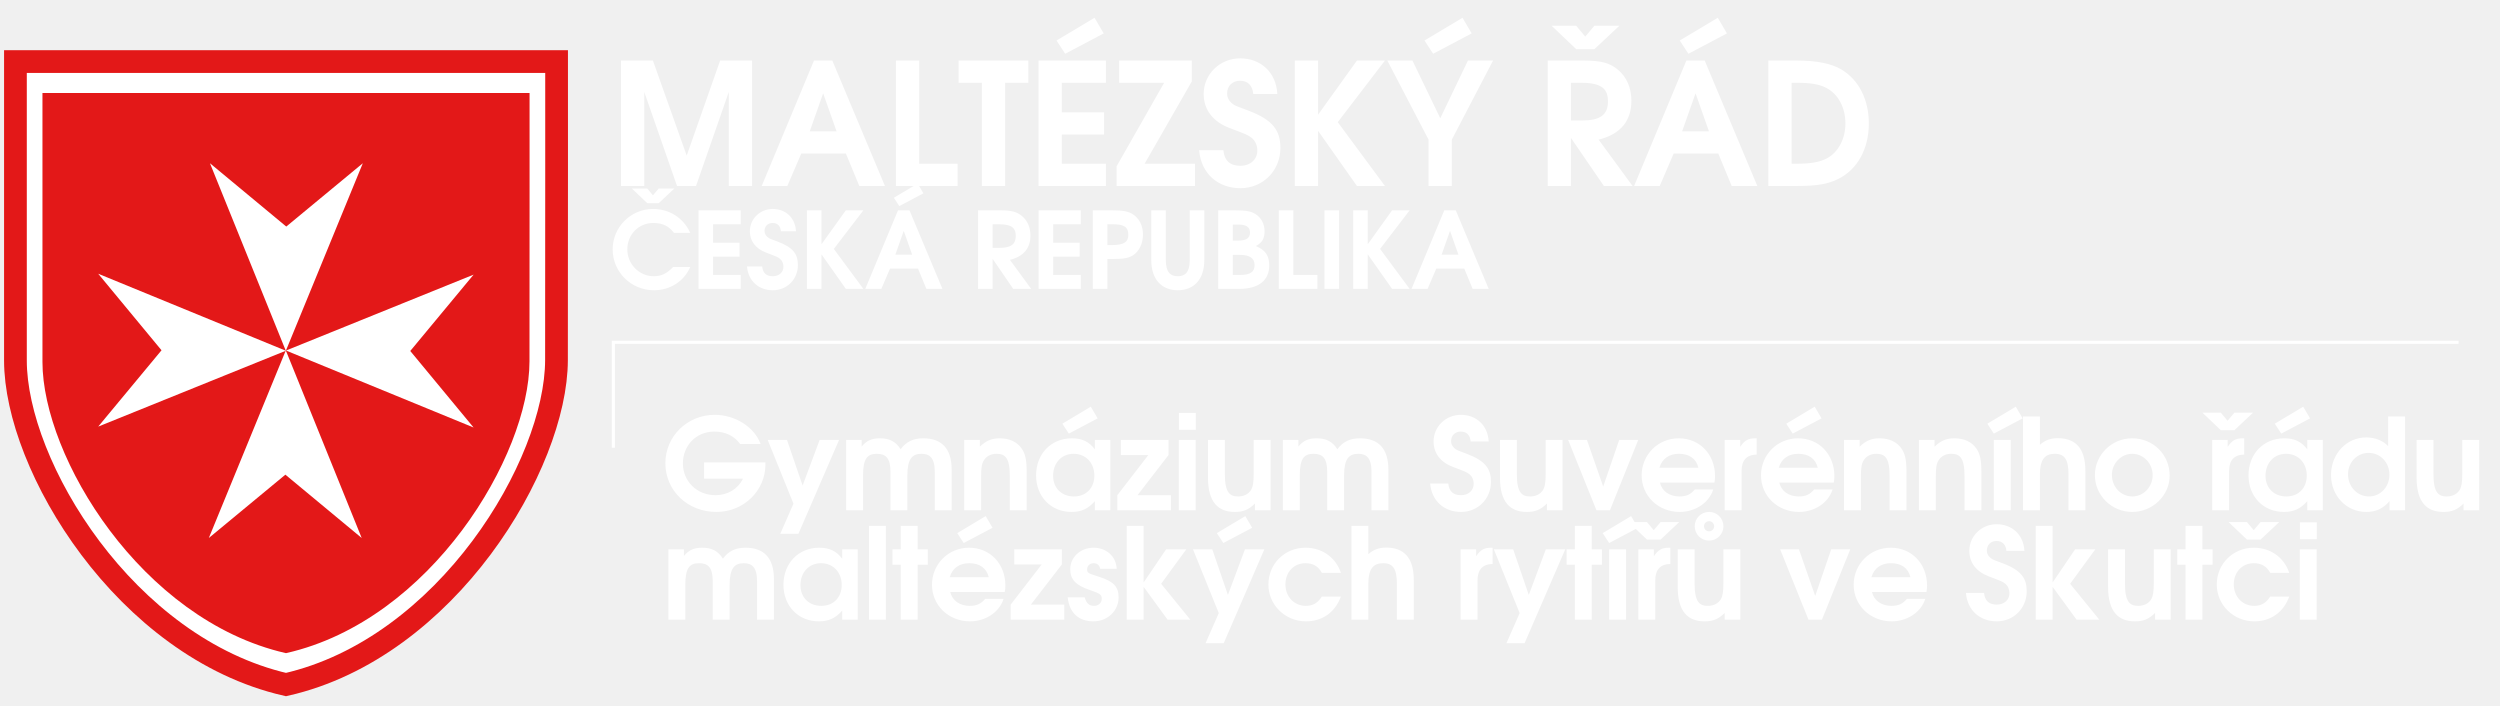
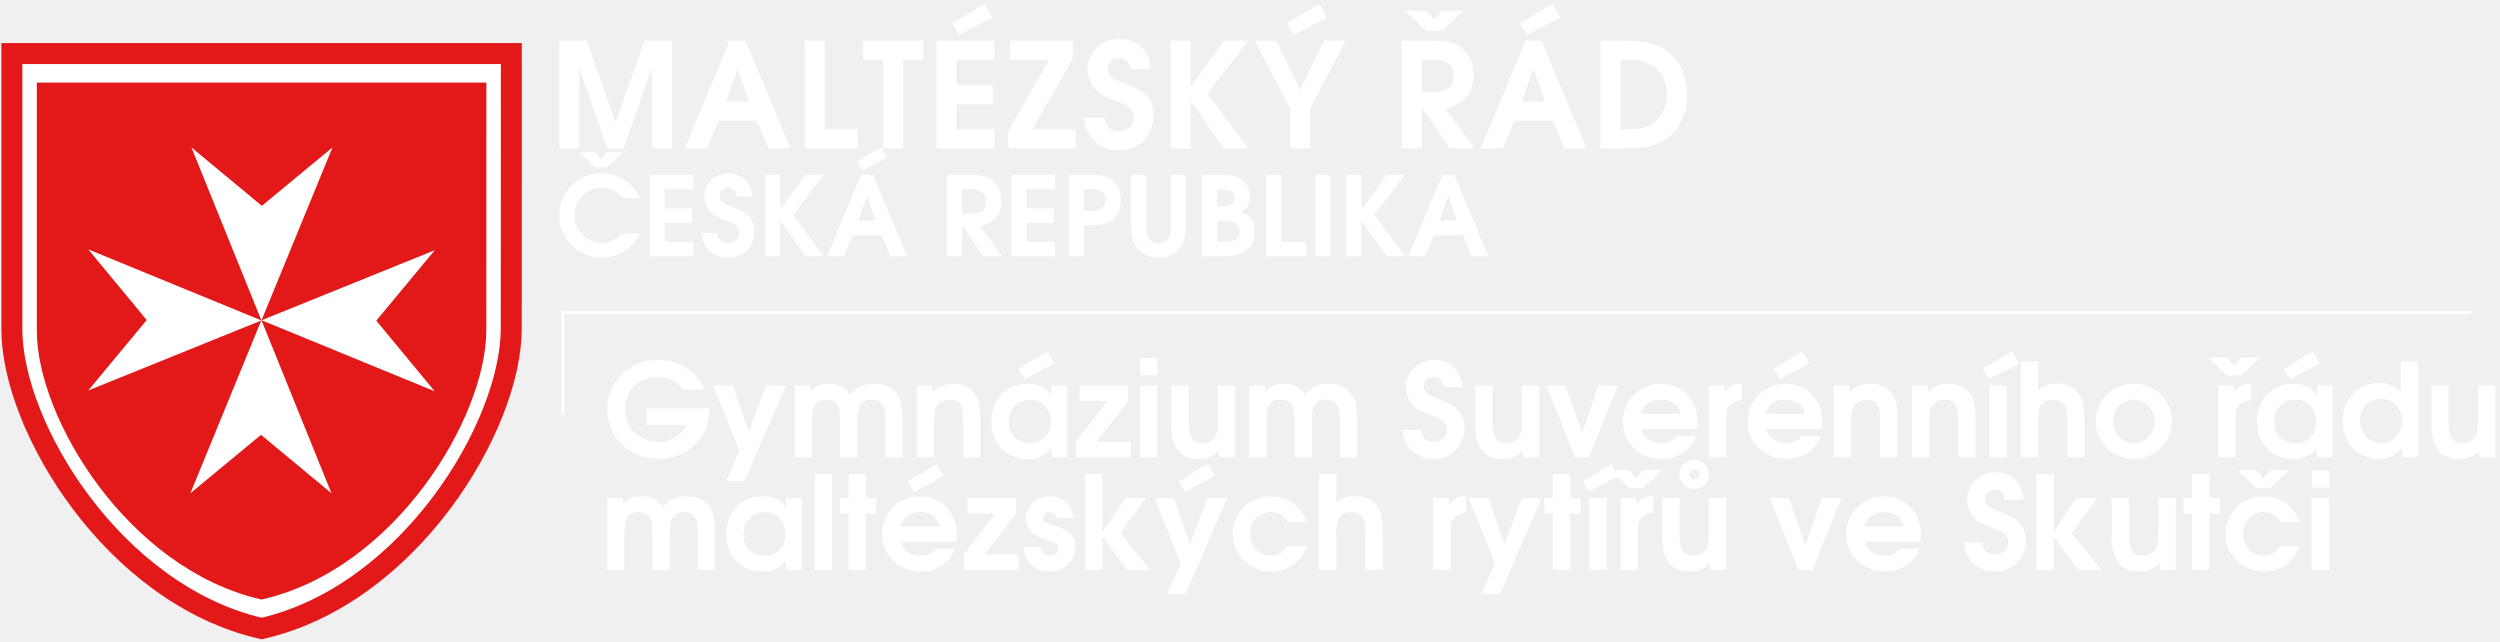
- <svg xmlns="http://www.w3.org/2000/svg" viewBox="-1 -9.6 487.6 137.6" width="487.6" height="137.6">
+ <svg xmlns="http://www.w3.org/2000/svg" viewBox="-0.5 -8.91 528.32 135.51" width="528.32" height="135.51" role="img">
  <g transform="translate(-113.9 -228.2)">
    <path fill-rule="nonzero" fill="#ffffff" d="M 168.676 352.117 C 200.066 344.965 221.41 309.176 221.438 288.828 C 221.473 264.148 221.457 230.609 221.457 230.609 L 115.91 230.609 C 115.91 230.609 115.902 263.938 115.91 288.914 C 115.914 309.434 137.352 344.914 168.676 352.117 " />
    <path fill="none" stroke-width="4.439" stroke-linejoin="miter" stroke="#e31818" d="M 0.001 -0.001 C 31.43 7.16 52.799 42.992 52.827 63.365 C 52.862 88.074 52.846 121.654 52.846 121.654 L -52.829 121.654 C -52.829 121.654 -52.837 88.285 -52.829 63.279 C -52.825 42.734 -31.361 7.21 0.001 -0.001 Z M 0.001 -0.001 " transform="matrix(0.998785, 0, 0, -0.998785, 168.6748, 352.1157)" />
    <path fill-rule="nonzero" fill="#e31818" d="M 168.676 345.535 C 196.668 339.16 215.699 307.246 215.727 289.102 C 215.754 267.094 215.742 237.188 215.742 237.188 L 121.625 237.188 C 121.625 237.188 121.621 266.91 121.625 289.184 C 121.633 307.477 140.746 339.113 168.676 345.535 " />
    <path fill="none" stroke-width="0.89" stroke-linejoin="miter" stroke="#e31818" d="M -0.001 0.002 C 28.025 6.384 47.08 38.337 47.107 56.504 C 47.134 78.538 47.123 108.481 47.123 108.481 L -47.109 108.481 C -47.109 108.481 -47.113 78.722 -47.109 56.422 C -47.101 38.106 -27.965 6.431 -0.001 0.002 Z M -0.001 0.002 " transform="matrix(0.998785, 0, 0, -0.998785, 168.6768, 345.5367)" />
    <path fill-rule="nonzero" fill="#ffffff" d="M 168.645 286.941 L 153.629 323.531 L 168.559 311.18 L 183.445 323.531 L 168.645 286.941 " />
    <path fill-rule="nonzero" fill="#ffffff" d="M 168.648 287.027 L 183.664 250.438 L 168.734 262.789 L 153.848 250.438 L 168.648 287.027 " />
    <path fill-rule="nonzero" fill="#ffffff" d="M 168.68 286.969 L 205.27 301.984 L 192.918 287.055 L 205.27 272.164 L 168.68 286.969 " />
    <path fill-rule="nonzero" fill="#ffffff" d="M 168.645 287.008 L 132.051 271.988 L 144.402 286.918 L 132.051 301.805 L 168.645 287.008 " />
  </g>
-   <path fill="#ffffff" d="M120.122 26.673H124.657V8.334L131.046 26.673H134.754L141.143 8.334V26.673H145.678V2.21H139.454L132.933 20.748L126.345 2.21H120.122Z M147.565 26.673H152.563L155.278 20.351H163.984L166.599 26.673H171.598L161.336 2.21H157.76ZM156.933 16.014 159.548 8.599 162.163 16.014Z M173.749 26.673H185.766V22.337H178.284V2.21H173.749Z M185.964 6.547H190.5V26.673H195.035V6.547H199.57V2.21H185.964Z M201.556 26.673H214.698V22.337H206.091V16.643H214.334V12.307H206.091V6.547H214.698V2.21H201.556ZM205.065 -1.696 206.753 0.886 214.268 -3.086 212.48 -6.132Z M216.783 26.673H232.077V22.337H222.246L231.448 6.282V2.21H217.28V6.547H226.052L216.783 22.833Z M232.872 19.689C233.269 24.323 236.612 27.104 240.916 27.104C245.319 27.104 248.728 23.694 248.728 19.258C248.728 15.948 247.371 13.796 242.405 11.942C240.088 11.082 240.022 11.049 239.691 10.85C238.797 10.287 238.334 9.526 238.334 8.632C238.334 7.176 239.36 6.149 240.85 6.149C242.372 6.149 243.299 7.076 243.432 8.731H248.132C247.901 4.428 244.822 1.78 240.883 1.78C236.943 1.78 233.765 4.858 233.765 8.731C233.765 11.81 235.586 14.16 238.863 15.385C242.107 16.61 242.372 16.709 243.101 17.272C243.829 17.835 244.226 18.762 244.226 19.755C244.226 21.509 242.869 22.734 240.916 22.734C238.896 22.734 237.804 21.741 237.605 19.689Z M251.542 26.673H256.077V15.915L263.658 26.673H269.12L259.917 14.227L269.12 2.21H263.658L256.077 12.77V2.21H251.542Z M269.583 2.21 277.627 17.636V26.673H282.162V17.636L290.207 2.21H285.307L279.911 13.465L274.482 2.21ZM276.833 -1.696 278.521 0.886 286.036 -3.086 284.248 -6.132Z  M300.866 26.673H305.401V17.305L311.823 26.673H317.417L310.797 17.636C315.199 16.544 317.186 13.862 317.186 10.056C317.186 7.573 316.292 5.454 314.604 4.031C313.015 2.674 311.26 2.21 307.917 2.21H300.866ZM301.627 -4.576 306.427 -0.008H309.969L314.835 -4.576H309.969L308.182 -2.457L306.427 -4.576ZM305.401 13.896V6.547H307.42C311.724 6.547 312.617 8.003 312.617 10.188C312.617 12.77 311.128 13.896 307.619 13.896Z M317.715 26.673H322.714L325.428 20.351H334.135L336.75 26.673H341.748L331.486 2.21H327.911ZM326.62 -1.696 328.308 0.886 335.823 -3.086 334.035 -6.132ZM327.084 16.014 329.699 8.599 332.314 16.014Z M343.9 26.673H349.594C353.301 26.673 355.519 26.309 357.505 25.316C361.279 23.462 363.497 19.424 363.497 14.491C363.497 9.857 361.577 6.017 358.168 3.965C356.248 2.806 353.334 2.21 349.494 2.21H343.9ZM348.435 22.337V6.547H349.329C352.209 6.547 353.765 6.811 355.188 7.54C357.505 8.731 358.929 11.347 358.929 14.491C358.929 17.438 357.572 20.053 355.387 21.244C354.03 22.006 352.143 22.337 349.428 22.337Z M118.493 39.031C118.493 43.446 122.079 47.011 126.556 47.011C129.686 47.011 132.422 45.27 133.624 42.472H130.287C129.043 43.778 127.966 44.275 126.494 44.275C123.675 44.275 121.353 41.912 121.353 39.052C121.353 36.171 123.509 33.89 126.432 33.89C128.214 33.89 129.417 34.471 130.453 35.818H133.624C132.277 32.854 129.52 31.154 126.37 31.154C122.037 31.154 118.493 34.699 118.493 39.031ZM122.245 27.175 125.25 30.035H127.468L130.515 27.175H127.468L126.349 28.501L125.25 27.175Z M135.241 46.742H143.47V44.027H138.081V40.461H143.242V37.746H138.081V34.139H143.47V31.424H135.241Z M144.693 42.368C144.942 45.27 147.036 47.011 149.73 47.011C152.487 47.011 154.622 44.876 154.622 42.099C154.622 40.026 153.772 38.679 150.663 37.518C149.212 36.979 149.171 36.958 148.963 36.834C148.404 36.481 148.113 36.005 148.113 35.445C148.113 34.533 148.756 33.89 149.689 33.89C150.642 33.89 151.223 34.471 151.306 35.507H154.249C154.104 32.813 152.176 31.154 149.709 31.154C147.243 31.154 145.253 33.082 145.253 35.507C145.253 37.435 146.393 38.907 148.445 39.674C150.476 40.441 150.642 40.503 151.098 40.855C151.554 41.208 151.803 41.788 151.803 42.41C151.803 43.508 150.953 44.275 149.73 44.275C148.466 44.275 147.782 43.653 147.657 42.368Z M156.384 46.742H159.224V40.005L163.971 46.742H167.391L161.628 38.948L167.391 31.424H163.971L159.224 38.036V31.424H156.384Z M167.764 46.742H170.894L172.593 42.783H178.045L179.682 46.742H182.812L176.387 31.424H174.148ZM173.34 28.978 174.397 30.595 179.102 28.107 177.983 26.2ZM173.63 40.067 175.267 35.424 176.905 40.067Z  M189.756 46.742H192.596V40.876L196.617 46.742H200.12L195.975 41.083C198.732 40.399 199.975 38.72 199.975 36.336C199.975 34.782 199.416 33.455 198.359 32.564C197.364 31.714 196.265 31.424 194.171 31.424H189.756ZM192.596 38.741V34.139H193.861C196.555 34.139 197.115 35.051 197.115 36.419C197.115 38.036 196.182 38.741 193.985 38.741Z M201.571 46.742H209.801V44.027H204.411V40.461H209.573V37.746H204.411V34.139H209.801V31.424H201.571Z M212.143 46.742H214.983V40.917H215.895C218.071 40.917 219.066 40.751 219.916 40.233C221.16 39.466 221.927 37.912 221.927 36.15C221.927 34.388 221.18 32.937 219.854 32.129C218.983 31.61 217.967 31.424 215.936 31.424H212.143ZM214.983 38.202V34.139H215.936C218.113 34.139 219.066 34.574 219.066 36.191C219.066 37.518 218.361 38.202 215.812 38.202Z M223.543 41.125C223.543 45.021 225.699 47.011 228.705 47.011C231.731 47.011 233.887 45.042 233.887 41.125V31.424H231.047V41.125C231.047 43.529 230.135 44.275 228.725 44.275C227.274 44.275 226.383 43.508 226.383 41.125V31.424H223.543Z M236.602 46.742H240.686C244.624 46.742 246.552 44.98 246.552 42.182C246.552 40.358 245.888 39.197 243.94 38.388C245.163 37.746 245.64 36.937 245.64 35.507C245.64 34.077 244.997 32.875 243.898 32.17C242.986 31.59 242.033 31.424 239.753 31.424H236.602ZM239.442 44.027V40.109H240.789C242.758 40.109 243.691 40.751 243.691 42.12C243.691 43.446 242.841 44.027 240.851 44.027ZM239.442 37.331V34.201H240.603C242.074 34.201 242.8 34.699 242.8 35.756C242.8 36.855 242.074 37.331 240.354 37.331Z M248.417 46.742H255.942V44.027H251.257V31.424H248.417Z M257.33 46.742H260.17V31.424H257.33Z M262.927 46.742H265.767V40.005L270.513 46.742H273.934L268.171 38.948L273.934 31.424H270.513L265.767 38.036V31.424H262.927Z M274.307 46.742H277.437L279.136 42.783H284.588L286.225 46.742H289.355L282.93 31.424H280.691ZM280.173 40.067 281.81 35.424 283.448 40.067Z" />
-   <path fill="none" stroke="#ffffff" stroke-width="0.61" d="M118.63 77.73V57.16H478.52" />
-   <path fill="#ffffff" d="M128.775 80.741C128.775 86.089 133.108 90.249 138.729 90.249C144.127 90.249 148.287 86.015 148.287 81.038V80.592H136.327V83.762H143.904C142.914 85.792 140.933 86.981 138.531 86.981C134.941 86.981 132.192 84.282 132.192 80.791C132.192 77.349 134.718 74.575 138.333 74.575C140.462 74.575 142.22 75.417 143.359 77.002H147.346C146.158 73.709 142.394 71.307 138.407 71.307C133.059 71.307 128.775 75.492 128.775 80.741Z M148.733 76.21 153.759 88.64 151.184 94.508H154.725L162.649 76.21H158.86L155.542 85.099L152.496 76.21Z M164.035 89.927H167.328V83.168C167.328 79.924 168.096 78.909 170.003 78.909C171.736 78.909 172.677 79.701 172.677 82.4V89.927H175.97V83.168C175.97 79.899 176.911 78.909 178.743 78.909C180.279 78.909 181.319 79.651 181.319 82.4V89.927H184.612V82.004C184.612 77.893 182.68 75.888 179.065 75.888C177.134 75.888 175.772 76.532 174.658 78.017C173.717 76.532 172.503 75.888 170.622 75.888C169.012 75.888 168.022 76.333 167.056 77.497V76.21H164.035Z M187.063 89.927H190.356V83.465C190.356 81.632 190.48 80.84 190.901 80.171C191.421 79.354 192.288 78.909 193.328 78.909C194.962 78.909 195.952 79.552 195.952 83.217V89.927H199.246V82.573C199.246 80.122 198.998 78.933 198.255 77.869C197.364 76.581 195.878 75.888 193.972 75.888C192.412 75.888 191.322 76.358 190.109 77.522V76.21H187.063Z M201.078 83.118C201.078 87.253 203.975 90.249 207.986 90.249C209.918 90.249 211.23 89.63 212.542 88.145V89.927H215.563V76.21H212.542V78.042C211.403 76.532 210.042 75.888 208.061 75.888C204 75.888 201.078 78.933 201.078 83.118ZM204.396 83.192C204.396 80.691 206.055 78.909 208.407 78.909C210.76 78.909 212.443 80.667 212.443 83.168C212.443 85.446 210.958 87.228 208.457 87.228C206.055 87.228 204.396 85.594 204.396 83.192ZM206.204 73.04 207.466 74.972 213.087 72 211.75 69.722Z M216.925 89.927H227.374V86.981H220.862L226.904 79.156V76.21H217.619V79.156H222.967L216.925 86.981Z M228.91 89.927H232.203V76.21H228.91ZM228.934 74.229H232.228V70.936H228.934Z M234.605 83.564C234.605 88.392 236.635 90.249 239.829 90.249C241.488 90.249 242.528 89.828 243.766 88.615V89.927H246.812V76.21H243.519V82.672C243.519 84.505 243.37 85.347 242.999 85.966C242.504 86.758 241.612 87.228 240.498 87.228C238.913 87.228 237.898 86.56 237.898 82.92V76.21H234.605Z M249.214 89.927H252.507V83.168C252.507 79.924 253.275 78.909 255.181 78.909C256.915 78.909 257.856 79.701 257.856 82.4V89.927H261.149V83.168C261.149 79.899 262.09 78.909 263.922 78.909C265.457 78.909 266.497 79.651 266.497 82.4V89.927H269.791V82.004C269.791 77.893 267.859 75.888 264.244 75.888C262.313 75.888 260.951 76.532 259.836 78.017C258.896 76.532 257.682 75.888 255.8 75.888C254.191 75.888 253.2 76.333 252.235 77.497V76.21H249.214Z  M277.937 84.703C278.234 88.169 280.735 90.249 283.954 90.249C287.247 90.249 289.798 87.699 289.798 84.381C289.798 81.905 288.782 80.295 285.068 78.909C283.335 78.265 283.285 78.24 283.038 78.092C282.369 77.671 282.023 77.101 282.023 76.433C282.023 75.343 282.79 74.575 283.904 74.575C285.043 74.575 285.737 75.269 285.836 76.507H289.352C289.179 73.288 286.876 71.307 283.929 71.307C280.983 71.307 278.606 73.61 278.606 76.507C278.606 78.81 279.967 80.568 282.419 81.484C284.845 82.4 285.043 82.474 285.588 82.895C286.133 83.316 286.43 84.009 286.43 84.752C286.43 86.065 285.415 86.981 283.954 86.981C282.444 86.981 281.626 86.238 281.478 84.703Z M291.556 83.564C291.556 88.392 293.586 90.249 296.78 90.249C298.439 90.249 299.479 89.828 300.717 88.615V89.927H303.763V76.21H300.47V82.672C300.47 84.505 300.321 85.347 299.95 85.966C299.455 86.758 298.563 87.228 297.449 87.228C295.864 87.228 294.849 86.56 294.849 82.92V76.21H291.556Z M304.852 76.21 310.374 89.927H312.999L318.521 76.21H314.806L311.687 85.297L308.517 76.21Z M319.189 83.118C319.189 87.129 322.433 90.249 326.618 90.249C329.391 90.249 332.238 88.689 333.155 85.867H329.564C328.722 86.857 327.905 87.228 326.543 87.228C324.587 87.228 323.151 86.188 322.755 84.529H333.377C333.476 84.059 333.501 83.762 333.501 83.267C333.501 79.008 330.505 75.888 326.42 75.888C322.383 75.888 319.189 79.082 319.189 83.118ZM322.656 81.632C323.176 79.874 324.513 78.909 326.469 78.909C328.499 78.909 329.837 79.874 330.258 81.632Z M335.383 89.927H338.676V82.301C338.676 80.171 339.642 79.107 341.623 79.057V75.888H341.375C339.964 75.888 339.271 76.284 338.404 77.547V76.21H335.383Z M342.465 83.118C342.465 87.129 345.709 90.249 349.893 90.249C352.666 90.249 355.514 88.689 356.43 85.867H352.84C351.998 86.857 351.181 87.228 349.819 87.228C347.863 87.228 346.427 86.188 346.03 84.529H356.653C356.752 84.059 356.777 83.762 356.777 83.267C356.777 79.008 353.781 75.888 349.695 75.888C345.659 75.888 342.465 79.082 342.465 83.118ZM345.931 81.632C346.451 79.874 347.789 78.909 349.745 78.909C351.775 78.909 353.112 79.874 353.533 81.632ZM347.392 73.04 348.655 74.972 354.276 72 352.939 69.722Z M358.659 89.927H361.952V83.465C361.952 81.632 362.076 80.84 362.497 80.171C363.017 79.354 363.883 78.909 364.923 78.909C366.558 78.909 367.548 79.552 367.548 83.217V89.927H370.841V82.573C370.841 80.122 370.594 78.933 369.851 77.869C368.959 76.581 367.474 75.888 365.567 75.888C364.007 75.888 362.918 76.358 361.704 77.522V76.21H358.659Z M373.268 89.927H376.561V83.465C376.561 81.632 376.685 80.84 377.106 80.171C377.626 79.354 378.492 78.909 379.532 78.909C381.167 78.909 382.157 79.552 382.157 83.217V89.927H385.45V82.573C385.45 80.122 385.203 78.933 384.46 77.869C383.569 76.581 382.083 75.888 380.176 75.888C378.616 75.888 377.527 76.358 376.313 77.522V76.21H373.268Z M386.614 73.04 387.877 74.972 393.498 72 392.161 69.722ZM387.877 89.927H391.17V76.21H387.877Z M393.572 89.927H396.865V82.97C396.865 79.949 397.881 78.909 399.762 78.909C401.694 78.909 402.437 80.048 402.437 82.92V89.927H405.73V82.177C405.73 77.671 403.65 75.863 400.357 75.863C398.945 75.863 397.856 76.259 396.865 77.151V71.629H393.572Z M407.587 83.069C407.587 87.03 410.855 90.249 414.867 90.249C418.853 90.249 422.171 87.03 422.171 83.168C422.171 79.082 418.977 75.888 414.842 75.888C410.855 75.888 407.587 79.132 407.587 83.069ZM410.905 83.019C410.905 80.766 412.713 78.909 414.867 78.909C417.071 78.909 418.853 80.791 418.853 83.069C418.853 85.371 417.071 87.228 414.892 87.228C412.663 87.228 410.905 85.371 410.905 83.019Z  M428.56 70.886 432.15 74.303H434.8L438.44 70.886H434.8L433.462 72.471L432.15 70.886ZM430.466 89.927H433.76V82.301C433.76 80.171 434.725 79.107 436.706 79.057V75.888H436.459C435.047 75.888 434.354 76.284 433.487 77.547V76.21H430.466Z M437.548 83.118C437.548 87.253 440.445 90.249 444.456 90.249C446.388 90.249 447.7 89.63 449.013 88.145V89.927H452.033V76.21H449.013V78.042C447.874 76.532 446.512 75.888 444.531 75.888C440.47 75.888 437.548 78.933 437.548 83.118ZM440.866 83.192C440.866 80.691 442.525 78.909 444.877 78.909C447.23 78.909 448.914 80.667 448.914 83.168C448.914 85.446 447.428 87.228 444.927 87.228C442.525 87.228 440.866 85.594 440.866 83.192ZM442.674 73.04 443.937 74.972 449.557 72 448.22 69.722Z M453.643 83.044C453.643 87.105 456.639 90.249 460.527 90.249C462.384 90.249 463.746 89.63 465.058 88.145V89.927H468.079V71.629H464.785V77.423C463.82 76.358 462.235 75.714 460.502 75.714C456.664 75.714 453.643 78.933 453.643 83.044ZM456.961 82.895C456.961 80.568 458.719 78.735 460.972 78.735C463.275 78.735 465.033 80.592 465.033 82.994C465.033 85.371 463.275 87.228 461.047 87.228C458.744 87.228 456.961 85.322 456.961 82.895Z M470.332 83.564C470.332 88.392 472.362 90.249 475.557 90.249C477.216 90.249 478.256 89.828 479.494 88.615V89.927H482.539V76.21H479.246V82.672C479.246 84.505 479.098 85.347 478.726 85.966C478.231 86.758 477.339 87.228 476.225 87.228C474.64 87.228 473.625 86.56 473.625 82.92V76.21H470.332Z M129.369 111.266H132.663V104.506C132.663 101.263 133.43 100.247 135.337 100.247C137.07 100.247 138.011 101.04 138.011 103.739V111.266H141.304V104.506C141.304 101.238 142.245 100.247 144.078 100.247C145.613 100.247 146.653 100.99 146.653 103.739V111.266H149.946V103.343C149.946 99.232 148.015 97.226 144.399 97.226C142.468 97.226 141.106 97.87 139.992 99.356C139.051 97.87 137.838 97.226 135.956 97.226C134.346 97.226 133.356 97.672 132.39 98.836V97.548H129.369Z M151.803 104.457C151.803 108.592 154.7 111.588 158.711 111.588C160.643 111.588 161.955 110.969 163.268 109.483V111.266H166.288V97.548H163.268V99.381C162.129 97.87 160.767 97.226 158.786 97.226C154.725 97.226 151.803 100.272 151.803 104.457ZM155.121 104.531C155.121 102.03 156.78 100.247 159.132 100.247C161.485 100.247 163.168 102.005 163.168 104.506C163.168 106.784 161.683 108.567 159.182 108.567C156.78 108.567 155.121 106.933 155.121 104.531Z M168.492 111.266H171.785V92.968H168.492Z M173.073 100.545H174.682V111.266H177.976V100.545H179.957V97.548H177.976V92.968H174.682V97.548H173.073Z M180.774 104.457C180.774 108.468 184.017 111.588 188.202 111.588C190.975 111.588 193.823 110.028 194.739 107.205H191.149C190.307 108.196 189.49 108.567 188.128 108.567C186.172 108.567 184.736 107.527 184.339 105.868H194.962C195.061 105.398 195.086 105.101 195.086 104.605C195.086 100.346 192.09 97.226 188.004 97.226C183.968 97.226 180.774 100.421 180.774 104.457ZM184.24 102.971C184.76 101.213 186.097 100.247 188.054 100.247C190.084 100.247 191.421 101.213 191.842 102.971ZM185.701 94.379 186.964 96.31 192.585 93.339 191.248 91.061Z M196.126 111.266H206.575V108.32H200.063L206.105 100.495V97.548H196.819V100.495H202.167L196.126 108.32Z M207.244 106.908C207.59 110.102 209.546 111.588 212.27 111.588C215.019 111.588 217.173 109.533 217.173 106.908C217.173 104.878 216.232 103.788 213.36 102.897C211.106 102.179 211.032 102.129 211.032 101.411C211.032 100.743 211.577 100.247 212.295 100.247C212.988 100.247 213.434 100.619 213.582 101.337H216.801C216.678 98.762 214.622 97.226 212.295 97.226C209.744 97.226 207.739 99.059 207.739 101.411C207.739 103.417 208.828 104.556 211.552 105.472C213.756 106.215 213.88 106.438 213.88 107.23C213.88 107.998 213.236 108.567 212.394 108.567C211.428 108.567 210.883 108.072 210.562 106.908Z M218.758 111.266H222.051V104.853L226.731 111.266H231.163L225.468 104.259L230.371 97.548H226.434L222.051 104.011V92.968H218.758Z M231.683 97.548 236.709 109.979 234.134 115.847H237.675L245.599 97.548H241.81L238.492 106.438L235.447 97.548ZM236.338 94.379 237.601 96.31 243.222 93.339 241.885 91.061Z M246.391 104.407C246.391 108.394 249.66 111.588 253.72 111.588C256.915 111.588 259.391 109.83 260.53 106.76H256.816C255.998 108.022 255.058 108.567 253.696 108.567C251.418 108.567 249.709 106.784 249.709 104.382C249.709 101.981 251.343 100.247 253.621 100.247C255.107 100.247 256.147 100.866 256.816 102.129H260.53C259.465 98.985 256.741 97.226 253.621 97.226C249.561 97.226 246.391 100.371 246.391 104.407Z M262.585 111.266H265.878V104.308C265.878 101.287 266.893 100.247 268.775 100.247C270.707 100.247 271.45 101.386 271.45 104.259V111.266H274.743V103.516C274.743 99.009 272.663 97.202 269.37 97.202C267.958 97.202 266.869 97.598 265.878 98.489V92.968H262.585Z  M283.88 111.266H287.173V103.64C287.173 101.51 288.139 100.445 290.12 100.396V97.226H289.872C288.461 97.226 287.767 97.623 286.901 98.885V97.548H283.88Z M290.367 97.548 295.394 109.979 292.818 115.847H296.359L304.283 97.548H300.494L297.176 106.438L294.131 97.548Z M304.555 100.545H306.165V111.266H309.458V100.545H311.439V97.548H309.458V92.968H306.165V97.548H304.555Z M311.588 94.379 312.85 96.31 318.471 93.339 317.134 91.061ZM312.85 111.266H316.144V97.548H312.85Z M316.639 92.225 320.229 95.642H322.879L326.519 92.225H322.879L321.542 93.809L320.229 92.225ZM318.545 111.266H321.839V103.64C321.839 101.51 322.804 100.445 324.785 100.396V97.226H324.538C323.126 97.226 322.433 97.623 321.566 98.885V97.548H318.545Z M326.221 104.902C326.221 109.731 328.252 111.588 331.446 111.588C333.105 111.588 334.145 111.167 335.383 109.954V111.266H338.429V97.548H335.135V104.011C335.135 105.843 334.987 106.685 334.616 107.304C334.12 108.097 333.229 108.567 332.115 108.567C330.53 108.567 329.515 107.899 329.515 104.259V97.548H326.221ZM329.539 93.042C329.539 94.602 330.778 95.84 332.337 95.84C333.873 95.84 335.135 94.602 335.135 93.042C335.135 91.507 333.897 90.244 332.362 90.244C330.778 90.244 329.539 91.482 329.539 93.042ZM331.347 93.042C331.347 92.497 331.793 92.051 332.337 92.051C332.882 92.051 333.328 92.497 333.328 93.042C333.328 93.587 332.882 94.032 332.337 94.032C331.793 94.032 331.347 93.587 331.347 93.042Z  M346.204 97.548 351.726 111.266H354.35L359.872 97.548H356.158L353.038 106.636L349.868 97.548Z M360.541 104.457C360.541 108.468 363.784 111.588 367.969 111.588C370.742 111.588 373.59 110.028 374.506 107.205H370.916C370.074 108.196 369.257 108.567 367.895 108.567C365.939 108.567 364.502 107.527 364.106 105.868H374.729C374.828 105.398 374.853 105.101 374.853 104.605C374.853 100.346 371.856 97.226 367.771 97.226C363.735 97.226 360.541 100.421 360.541 104.457ZM364.007 102.971C364.527 101.213 365.864 100.247 367.82 100.247C369.851 100.247 371.188 101.213 371.609 102.971Z  M382.43 106.042C382.727 109.508 385.228 111.588 388.447 111.588C391.74 111.588 394.29 109.038 394.29 105.72C394.29 103.243 393.275 101.634 389.561 100.247C387.827 99.604 387.778 99.579 387.53 99.43C386.862 99.009 386.515 98.44 386.515 97.771C386.515 96.682 387.283 95.914 388.397 95.914C389.536 95.914 390.229 96.607 390.328 97.846H393.844C393.671 94.627 391.368 92.646 388.422 92.646C385.475 92.646 383.098 94.948 383.098 97.846C383.098 100.148 384.46 101.906 386.911 102.823C389.338 103.739 389.536 103.813 390.081 104.234C390.625 104.655 390.923 105.348 390.923 106.091C390.923 107.403 389.907 108.32 388.447 108.32C386.936 108.32 386.119 107.577 385.97 106.042Z M396.048 111.266H399.341V104.853L404.021 111.266H408.454L402.759 104.259L407.661 97.548H403.724L399.341 104.011V92.968H396.048Z M410.162 104.902C410.162 109.731 412.193 111.588 415.387 111.588C417.046 111.588 418.086 111.167 419.324 109.954V111.266H422.369V97.548H419.076V104.011C419.076 105.843 418.928 106.685 418.556 107.304C418.061 108.097 417.17 108.567 416.055 108.567C414.471 108.567 413.455 107.899 413.455 104.259V97.548H410.162Z M423.657 100.545H425.267V111.266H428.56V100.545H430.541V97.548H428.56V92.968H425.267V97.548H423.657Z M431.358 104.407C431.358 108.394 434.626 111.588 438.687 111.588C441.881 111.588 444.357 109.83 445.496 106.76H441.782C440.965 108.022 440.024 108.567 438.662 108.567C436.384 108.567 434.676 106.784 434.676 104.382C434.676 101.981 436.31 100.247 438.588 100.247C440.074 100.247 441.114 100.866 441.782 102.129H445.496C444.432 98.985 441.708 97.226 438.588 97.226C434.527 97.226 431.358 100.371 431.358 104.407ZM433.661 92.225 437.251 95.642H439.9L443.54 92.225H439.9L438.563 93.809L437.251 92.225Z M447.552 111.266H450.845V97.548H447.552ZM447.576 95.567H450.87V92.274H447.576Z" />
+   <path fill="#ffffff" d="M117.684 22.455H121.905V5.385L127.852 22.455H131.302L137.249 5.385V22.455H141.47V-0.315H135.678L129.608 16.94L123.476 -0.315H117.684ZM144.209 22.455H148.862L151.389 16.57H159.492L161.926 22.455H166.579L157.027 -0.315H153.7ZM152.929 12.534 155.363 5.632 157.798 12.534ZM169.565 22.455H180.749V18.419H173.786V-0.315H169.565ZM181.917 3.721H186.138V22.455H190.359V3.721H194.581V-0.315H181.917ZM197.412 22.455H209.645V18.419H201.633V13.119H209.306V9.083H201.633V3.721H209.645V-0.315H197.412ZM200.678 -3.951 202.25 -1.547 209.244 -5.245 207.58 -8.079ZM212.569 22.455H226.804V18.419H217.653L226.218 3.475V-0.315H213.031V3.721H221.196L212.569 18.881ZM228.526 15.954C228.896 20.267 232.008 22.856 236.013 22.856C240.111 22.856 243.285 19.682 243.285 15.553C243.285 12.472 242.022 10.469 237.4 8.744C235.243 7.943 235.181 7.912 234.873 7.727C234.041 7.203 233.61 6.495 233.61 5.663C233.61 4.307 234.565 3.352 235.952 3.352C237.369 3.352 238.232 4.214 238.355 5.755H242.73C242.515 1.75 239.649 -0.715 235.982 -0.715C232.316 -0.715 229.358 2.15 229.358 5.755C229.358 8.621 231.053 10.808 234.103 11.948C237.123 13.088 237.369 13.181 238.047 13.705C238.725 14.228 239.094 15.091 239.094 16.015C239.094 17.648 237.831 18.788 236.013 18.788C234.134 18.788 233.117 17.864 232.932 15.954ZM246.887 22.455H251.108V12.441L258.164 22.455H263.248L254.682 10.87L263.248 -0.315H258.164L251.108 9.514V-0.315H246.887ZM264.662 -0.315 272.149 14.043V22.455H276.371V14.043L283.858 -0.315H279.298L274.275 10.161L269.222 -0.315ZM271.41 -3.951 272.981 -1.547 279.976 -5.245 278.312 -8.079ZM295.745 22.455H299.966V13.735L305.944 22.455H311.151L304.989 14.043C309.087 13.027 310.935 10.531 310.935 6.988C310.935 4.677 310.103 2.705 308.532 1.38C307.053 0.117 305.42 -0.315 302.308 -0.315H295.745ZM296.454 -6.631 300.921 -2.379H304.218L308.748 -6.631H304.218L302.554 -4.659L300.921 -6.631ZM299.966 10.562V3.721H301.846C305.851 3.721 306.683 5.077 306.683 7.111C306.683 9.514 305.297 10.562 302.031 10.562ZM312.411 22.455H317.064L319.59 16.57H327.694L330.128 22.455H334.781L325.229 -0.315H321.901ZM320.7 -3.951 322.271 -1.547 329.265 -5.245 327.601 -8.079ZM321.131 12.534 323.565 5.632 325.999 12.534ZM337.766 22.455H343.066C346.517 22.455 348.581 22.116 350.43 21.192C353.942 19.466 356.007 15.707 356.007 11.116C356.007 6.803 354.22 3.228 351.046 1.318C349.259 0.24 346.548 -0.315 342.973 -0.315H337.766ZM341.987 18.419V3.721H342.819C345.5 3.721 346.948 3.968 348.273 4.646C350.43 5.755 351.755 8.189 351.755 11.116C351.755 13.859 350.491 16.293 348.458 17.402C347.195 18.111 345.438 18.419 342.912 18.419Z M117.684 36.565C117.684 41.524 121.711 45.529 126.74 45.529C130.256 45.529 133.329 43.573 134.68 40.43H130.931C129.534 41.897 128.324 42.456 126.671 42.456C123.504 42.456 120.897 39.801 120.897 36.588C120.897 33.352 123.318 30.791 126.601 30.791C128.603 30.791 129.953 31.443 131.117 32.956H134.68C133.166 29.627 130.07 27.718 126.531 27.718C121.665 27.718 117.684 31.699 117.684 36.565ZM121.898 23.248 125.274 26.461H127.765L131.187 23.248H127.765L126.508 24.738L125.274 23.248ZM136.812 45.226H146.055V42.176H140.002V38.172H145.799V35.122H140.002V31.071H146.055V28.021H136.812ZM147.746 40.314C148.025 43.573 150.376 45.529 153.403 45.529C156.5 45.529 158.898 43.131 158.898 40.011C158.898 37.683 157.943 36.169 154.451 34.866C152.821 34.26 152.774 34.237 152.542 34.097C151.913 33.701 151.587 33.166 151.587 32.537C151.587 31.513 152.309 30.791 153.357 30.791C154.428 30.791 155.079 31.443 155.173 32.607H158.479C158.316 29.581 156.15 27.718 153.38 27.718C150.609 27.718 148.374 29.883 148.374 32.607C148.374 34.772 149.655 36.425 151.96 37.287C154.241 38.148 154.428 38.218 154.94 38.614C155.452 39.01 155.731 39.662 155.731 40.36C155.731 41.594 154.777 42.456 153.403 42.456C151.983 42.456 151.215 41.757 151.075 40.314ZM161.193 45.226H164.383V37.659L169.715 45.226H173.556L167.084 36.472L173.556 28.021H169.715L164.383 35.448V28.021H161.193ZM174.292 45.226H177.807L179.717 40.779H185.84L187.679 45.226H191.195L183.977 28.021H181.463ZM180.555 25.273 181.742 27.089 187.027 24.295 185.77 22.154ZM180.881 37.729 182.72 32.514 184.559 37.729ZM199.628 45.226H202.817V38.637L207.334 45.226H211.269L206.612 38.87C209.709 38.102 211.106 36.216 211.106 33.538C211.106 31.792 210.477 30.302 209.29 29.301C208.172 28.347 206.938 28.021 204.587 28.021H199.628ZM202.817 36.239V31.071H204.237C207.264 31.071 207.893 32.095 207.893 33.632C207.893 35.448 206.845 36.239 204.377 36.239ZM213.215 45.226H222.458V42.176H216.405V38.172H222.202V35.122H216.405V31.071H222.458V28.021H213.215ZM225.406 45.226H228.595V38.684H229.62C232.064 38.684 233.182 38.498 234.136 37.916C235.533 37.054 236.395 35.308 236.395 33.329C236.395 31.35 235.557 29.72 234.067 28.812C233.089 28.23 231.948 28.021 229.666 28.021H225.406ZM228.595 35.634V31.071H229.666C232.111 31.071 233.182 31.56 233.182 33.376C233.182 34.866 232.39 35.634 229.526 35.634ZM238.527 38.917C238.527 43.294 240.949 45.529 244.325 45.529C247.724 45.529 250.145 43.317 250.145 38.917V28.021H246.956V38.917C246.956 41.617 245.931 42.456 244.348 42.456C242.718 42.456 241.717 41.594 241.717 38.917V28.021H238.527ZM253.512 45.226H258.098C262.522 45.226 264.687 43.247 264.687 40.104C264.687 38.055 263.942 36.751 261.754 35.843C263.127 35.122 263.663 34.214 263.663 32.607C263.663 31.001 262.941 29.65 261.707 28.859C260.683 28.207 259.612 28.021 257.051 28.021H253.512ZM256.701 42.176V37.776H258.215C260.427 37.776 261.474 38.498 261.474 40.034C261.474 41.524 260.52 42.176 258.285 42.176ZM256.701 34.656V31.14H258.005C259.658 31.14 260.473 31.699 260.473 32.887C260.473 34.121 259.658 34.656 257.726 34.656ZM267.099 45.226H275.551V42.176H270.289V28.021H267.099ZM277.427 45.226H280.617V28.021H277.427ZM284.03 45.226H287.22V37.659L292.551 45.226H296.393L289.92 36.472L296.393 28.021H292.551L287.22 35.448V28.021H284.03ZM297.129 45.226H300.644L302.553 40.779H308.677L310.516 45.226H314.031L306.814 28.021H304.3ZM303.717 37.729 305.557 32.514 307.396 37.729Z" />
+   <path fill="none" stroke="#ffffff" stroke-width="0.61" d="M118.44 78.62V57.12H521.76" />
+   <path fill="#ffffff" d="M127.804 77.566C127.804 83.485 132.599 88.088 138.819 88.088C144.793 88.088 149.396 83.403 149.396 77.895V77.402H136.161V80.909H144.546C143.45 83.156 141.258 84.471 138.6 84.471C134.627 84.471 131.585 81.485 131.585 77.621C131.585 73.812 134.38 70.743 138.381 70.743C140.737 70.743 142.683 71.675 143.943 73.429H148.355C147.04 69.784 142.875 67.126 138.463 67.126C132.545 67.126 127.804 71.757 127.804 77.566ZM150.191 72.552 155.753 86.307 152.904 92.801H156.822L165.59 72.552H161.398L157.726 82.389L154.356 72.552ZM167.426 87.732H171.071V80.252C171.071 76.662 171.92 75.539 174.03 75.539C175.948 75.539 176.989 76.415 176.989 79.402V87.732H180.634V80.252C180.634 76.635 181.675 75.539 183.703 75.539C185.401 75.539 186.552 76.361 186.552 79.402V87.732H190.197V78.964C190.197 74.415 188.059 72.196 184.059 72.196C181.921 72.196 180.414 72.908 179.181 74.552C178.14 72.908 176.797 72.196 174.715 72.196C172.934 72.196 171.838 72.689 170.769 73.977V72.552H167.426ZM193.211 87.732H196.855V80.58C196.855 78.553 196.992 77.676 197.458 76.936C198.033 76.032 198.992 75.539 200.143 75.539C201.952 75.539 203.048 76.251 203.048 80.306V87.732H206.692V79.594C206.692 76.881 206.418 75.566 205.596 74.388C204.61 72.963 202.966 72.196 200.856 72.196C199.129 72.196 197.924 72.716 196.581 74.004V72.552H193.211ZM209.021 80.197C209.021 84.773 212.227 88.088 216.666 88.088C218.803 88.088 220.256 87.403 221.708 85.759V87.732H225.051V72.552H221.708V74.58C220.448 72.908 218.941 72.196 216.748 72.196C212.255 72.196 209.021 75.566 209.021 80.197ZM212.693 80.279C212.693 77.512 214.529 75.539 217.132 75.539C219.735 75.539 221.598 77.484 221.598 80.252C221.598 82.773 219.954 84.745 217.187 84.745C214.529 84.745 212.693 82.937 212.693 80.279ZM214.693 69.045 216.091 71.182 222.311 67.894 220.831 65.373ZM226.859 87.732H238.423V84.471H231.216L237.902 75.813V72.552H227.627V75.813H233.545L226.859 84.471ZM240.423 87.732H244.067V72.552H240.423ZM240.45 70.36H244.095V66.715H240.45ZM247.027 80.69C247.027 86.033 249.274 88.088 252.808 88.088C254.644 88.088 255.795 87.623 257.165 86.28V87.732H260.536V72.552H256.891V79.704C256.891 81.731 256.727 82.663 256.316 83.348C255.768 84.225 254.781 84.745 253.548 84.745C251.795 84.745 250.671 84.006 250.671 79.978V72.552H247.027ZM263.495 87.732H267.139V80.252C267.139 76.662 267.989 75.539 270.099 75.539C272.017 75.539 273.058 76.415 273.058 79.402V87.732H276.702V80.252C276.702 76.635 277.743 75.539 279.771 75.539C281.47 75.539 282.621 76.361 282.621 79.402V87.732H286.265V78.964C286.265 74.415 284.128 72.196 280.127 72.196C277.99 72.196 276.483 72.908 275.25 74.552C274.209 72.908 272.866 72.196 270.784 72.196C269.003 72.196 267.906 72.689 266.838 73.977V72.552H263.495ZM295.883 81.951C296.212 85.787 298.979 88.088 302.542 88.088C306.186 88.088 309.008 85.266 309.008 81.594C309.008 78.854 307.885 77.073 303.775 75.539C301.857 74.826 301.802 74.799 301.528 74.634C300.788 74.169 300.404 73.538 300.404 72.799C300.404 71.593 301.254 70.743 302.487 70.743C303.747 70.743 304.514 71.511 304.624 72.881H308.515C308.323 69.319 305.775 67.126 302.514 67.126C299.253 67.126 296.623 69.675 296.623 72.881C296.623 75.429 298.13 77.375 300.843 78.388C303.528 79.402 303.747 79.484 304.35 79.95C304.953 80.416 305.282 81.183 305.282 82.005C305.282 83.458 304.158 84.471 302.542 84.471C300.87 84.471 299.966 83.649 299.801 81.951ZM311.255 80.69C311.255 86.033 313.502 88.088 317.037 88.088C318.873 88.088 320.024 87.623 321.394 86.28V87.732H324.764V72.552H321.12V79.704C321.12 81.731 320.955 82.663 320.544 83.348C319.996 84.225 319.01 84.745 317.777 84.745C316.023 84.745 314.9 84.006 314.9 79.978V72.552H311.255ZM326.271 72.552 332.381 87.732H335.286L341.396 72.552H337.286L333.834 82.608L330.326 72.552ZM342.438 80.197C342.438 84.636 346.027 88.088 350.658 88.088C353.727 88.088 356.878 86.362 357.892 83.238H353.919C352.987 84.334 352.083 84.745 350.576 84.745C348.411 84.745 346.822 83.595 346.384 81.759H358.139C358.248 81.238 358.276 80.909 358.276 80.361C358.276 75.648 354.96 72.196 350.439 72.196C345.972 72.196 342.438 75.73 342.438 80.197ZM346.274 78.553C346.849 76.607 348.329 75.539 350.494 75.539C352.741 75.539 354.22 76.607 354.686 78.553ZM360.66 87.732H364.304V79.293C364.304 76.936 365.373 75.758 367.565 75.703V72.196H367.291C365.729 72.196 364.962 72.634 364.002 74.032V72.552H360.66ZM368.798 80.197C368.798 84.636 372.387 88.088 377.018 88.088C380.087 88.088 383.238 86.362 384.252 83.238H380.279C379.347 84.334 378.443 84.745 376.936 84.745C374.771 84.745 373.182 83.595 372.743 81.759H384.499C384.608 81.238 384.636 80.909 384.636 80.361C384.636 75.648 381.32 72.196 376.799 72.196C372.332 72.196 368.798 75.73 368.798 80.197ZM372.634 78.553C373.209 76.607 374.689 75.539 376.854 75.539C379.101 75.539 380.58 76.607 381.046 78.553ZM374.251 69.045 375.648 71.182 381.868 67.894 380.388 65.373ZM387.019 87.732H390.664V80.58C390.664 78.553 390.801 77.676 391.267 76.936C391.842 76.032 392.801 75.539 393.952 75.539C395.76 75.539 396.857 76.251 396.857 80.306V87.732H400.501V79.594C400.501 76.881 400.227 75.566 399.405 74.388C398.418 72.963 396.774 72.196 394.664 72.196C392.938 72.196 391.733 72.716 390.39 74.004V72.552H387.019ZM403.488 87.732H407.132V80.58C407.132 78.553 407.269 77.676 407.735 76.936C408.31 76.032 409.269 75.539 410.42 75.539C412.229 75.539 413.325 76.251 413.325 80.306V87.732H416.969V79.594C416.969 76.881 416.695 75.566 415.873 74.388C414.887 72.963 413.242 72.196 411.133 72.196C409.406 72.196 408.201 72.716 406.858 74.004V72.552H403.488ZM418.558 69.045 419.956 71.182 426.176 67.894 424.696 65.373ZM419.956 87.732H423.6V72.552H419.956ZM426.559 87.732H430.204V80.032C430.204 76.689 431.327 75.539 433.41 75.539C435.547 75.539 436.369 76.799 436.369 79.978V87.732H440.013V79.156C440.013 74.169 437.712 72.168 434.067 72.168C432.505 72.168 431.3 72.607 430.204 73.593V67.483H426.559ZM442.37 80.142C442.37 84.526 445.987 88.088 450.426 88.088C454.837 88.088 458.509 84.526 458.509 80.252C458.509 75.73 454.974 72.196 450.398 72.196C445.987 72.196 442.37 75.785 442.37 80.142ZM446.042 80.087C446.042 77.594 448.042 75.539 450.426 75.539C452.865 75.539 454.837 77.621 454.837 80.142C454.837 82.69 452.865 84.745 450.453 84.745C447.987 84.745 446.042 82.69 446.042 80.087ZM466.182 66.661 470.155 70.442H473.087L477.115 66.661H473.087L471.607 68.414L470.155 66.661ZM468.291 87.732H471.936V79.293C471.936 76.936 473.004 75.758 475.197 75.703V72.196H474.923C473.361 72.196 472.593 72.634 471.634 74.032V72.552H468.291ZM476.43 80.197C476.43 84.773 479.636 88.088 484.075 88.088C486.212 88.088 487.664 87.403 489.116 85.759V87.732H492.459V72.552H489.116V74.58C487.856 72.908 486.349 72.196 484.157 72.196C479.663 72.196 476.43 75.566 476.43 80.197ZM480.101 80.279C480.101 77.512 481.937 75.539 484.54 75.539C487.143 75.539 489.007 77.484 489.007 80.252C489.007 82.773 487.363 84.745 484.595 84.745C481.937 84.745 480.101 82.937 480.101 80.279ZM482.102 69.045 483.499 71.182 489.719 67.894 488.24 65.373ZM494.542 80.115C494.542 84.608 497.857 88.088 502.159 88.088C504.214 88.088 505.722 87.403 507.174 85.759V87.732H510.517V67.483H506.872V73.895C505.804 72.716 504.05 72.004 502.132 72.004C497.885 72.004 494.542 75.566 494.542 80.115ZM498.214 79.95C498.214 77.375 500.159 75.347 502.653 75.347C505.201 75.347 507.146 77.402 507.146 80.06C507.146 82.69 505.201 84.745 502.735 84.745C500.186 84.745 498.214 82.636 498.214 79.95ZM513.312 80.69C513.312 86.033 515.559 88.088 519.093 88.088C520.929 88.088 522.08 87.623 523.45 86.28V87.732H526.82V72.552H523.176V79.704C523.176 81.731 523.012 82.663 522.601 83.348C522.053 84.225 521.066 84.745 519.833 84.745C518.079 84.745 516.956 84.006 516.956 79.978V72.552H513.312Z M127.804 111.515H131.448V104.035C131.448 100.445 132.298 99.322 134.408 99.322C136.326 99.322 137.367 100.199 137.367 103.185V111.515H141.011V104.035C141.011 100.418 142.053 99.322 144.08 99.322C145.779 99.322 146.93 100.144 146.93 103.185V111.515H150.574V102.747C150.574 98.198 148.437 95.979 144.437 95.979C142.299 95.979 140.792 96.691 139.559 98.335C138.518 96.691 137.175 95.979 135.093 95.979C133.312 95.979 132.216 96.472 131.147 97.76V96.335H127.804ZM152.931 103.98C152.931 108.556 156.137 111.872 160.576 111.872C162.713 111.872 164.165 111.186 165.618 109.542V111.515H168.961V96.335H165.618V98.363C164.357 96.691 162.85 95.979 160.658 95.979C156.164 95.979 152.931 99.349 152.931 103.98ZM156.603 104.062C156.603 101.295 158.439 99.322 161.042 99.322C163.645 99.322 165.508 101.267 165.508 104.035C165.508 106.556 163.864 108.529 161.097 108.529C158.439 108.529 156.603 106.72 156.603 104.062ZM171.701 111.515H175.345V91.266H171.701ZM177.071 99.651H178.853V111.515H182.497V99.651H184.689V96.335H182.497V91.266H178.853V96.335H177.071ZM185.895 103.98C185.895 108.419 189.484 111.872 194.115 111.872C197.184 111.872 200.335 110.145 201.349 107.022H197.376C196.444 108.118 195.54 108.529 194.033 108.529C191.868 108.529 190.279 107.378 189.84 105.542H201.596C201.705 105.021 201.733 104.692 201.733 104.144C201.733 99.431 198.417 95.979 193.896 95.979C189.429 95.979 185.895 99.514 185.895 103.98ZM189.731 102.336C190.306 100.39 191.786 99.322 193.951 99.322C196.198 99.322 197.677 100.39 198.143 102.336ZM191.347 92.828 192.745 94.965 198.965 91.677 197.485 89.156ZM203.185 111.515H214.748V108.255H207.542L214.227 99.596V96.335H203.952V99.596H209.871L203.185 108.255ZM215.789 106.693C216.173 110.227 218.338 111.872 221.352 111.872C224.393 111.872 226.777 109.597 226.777 106.693C226.777 104.446 225.736 103.24 222.557 102.254C220.064 101.459 219.982 101.404 219.982 100.61C219.982 99.87 220.585 99.322 221.379 99.322C222.146 99.322 222.64 99.733 222.804 100.527H226.366C226.229 97.678 223.955 95.979 221.379 95.979C218.557 95.979 216.337 98.007 216.337 100.61C216.337 102.829 217.543 104.09 220.557 105.103C222.996 105.925 223.133 106.172 223.133 107.049C223.133 107.898 222.42 108.529 221.489 108.529C220.42 108.529 219.817 107.981 219.461 106.693ZM228.832 111.515H232.477V104.418L237.656 111.515H242.56L236.258 103.761L241.684 96.335H237.327L232.477 103.487V91.266H228.832ZM243.437 96.335 249 110.09 246.15 116.585H250.068L258.837 96.335H254.644L250.973 106.172L247.602 96.335ZM248.589 92.828 249.986 94.965 256.206 91.677 254.726 89.156ZM260.015 103.925C260.015 108.337 263.632 111.872 268.126 111.872C271.66 111.872 274.401 109.926 275.661 106.528H271.551C270.647 107.926 269.605 108.529 268.098 108.529C265.577 108.529 263.687 106.556 263.687 103.898C263.687 101.24 265.495 99.322 268.016 99.322C269.66 99.322 270.811 100.007 271.551 101.404H275.661C274.483 97.924 271.469 95.979 268.016 95.979C263.522 95.979 260.015 99.459 260.015 103.925ZM278.237 111.515H281.881V103.816C281.881 100.473 283.005 99.322 285.087 99.322C287.224 99.322 288.046 100.582 288.046 103.761V111.515H291.691V102.939C291.691 97.952 289.389 95.951 285.745 95.951C284.183 95.951 282.977 96.39 281.881 97.376V91.266H278.237ZM302.405 111.515H306.049V103.076C306.049 100.719 307.118 99.541 309.31 99.486V95.979H309.036C307.474 95.979 306.707 96.417 305.748 97.815V96.335H302.405ZM309.885 96.335 315.448 110.09 312.598 116.585H316.516L325.285 96.335H321.092L317.42 106.172L314.05 96.335ZM325.887 99.651H327.668V111.515H331.313V99.651H333.505V96.335H331.313V91.266H327.668V96.335H325.887ZM333.971 92.828 335.368 94.965 341.588 91.677 340.109 89.156ZM335.368 111.515H339.013V96.335H335.368ZM339.862 90.444 343.835 94.225H346.767L350.795 90.444H346.767L345.287 92.197L343.835 90.444ZM341.972 111.515H345.616V103.076C345.616 100.719 346.685 99.541 348.877 99.486V95.979H348.603C347.041 95.979 346.274 96.417 345.315 97.815V96.335H341.972ZM350.768 104.473C350.768 109.816 353.015 111.872 356.549 111.872C358.385 111.872 359.536 111.406 360.906 110.063V111.515H364.276V96.335H360.632V103.487C360.632 105.514 360.468 106.446 360.057 107.131C359.509 108.008 358.522 108.529 357.289 108.529C355.536 108.529 354.412 107.789 354.412 103.761V96.335H350.768ZM354.439 91.348C354.439 93.074 355.81 94.444 357.536 94.444C359.235 94.444 360.632 93.074 360.632 91.348C360.632 89.649 359.262 88.252 357.563 88.252C355.81 88.252 354.439 89.622 354.439 91.348ZM356.44 91.348C356.44 90.745 356.933 90.252 357.536 90.252C358.139 90.252 358.632 90.745 358.632 91.348C358.632 91.951 358.139 92.444 357.536 92.444C356.933 92.444 356.44 91.951 356.44 91.348ZM373.483 96.335 379.594 111.515H382.498L388.609 96.335H384.499L381.046 106.391L377.539 96.335ZM389.65 103.98C389.65 108.419 393.24 111.872 397.87 111.872C400.939 111.872 404.09 110.145 405.104 107.022H401.131C400.199 108.118 399.295 108.529 397.788 108.529C395.623 108.529 394.034 107.378 393.596 105.542H405.351C405.461 105.021 405.488 104.692 405.488 104.144C405.488 99.431 402.172 95.979 397.651 95.979C393.185 95.979 389.65 99.514 389.65 103.98ZM393.486 102.336C394.062 100.39 395.541 99.322 397.706 99.322C399.953 99.322 401.433 100.39 401.898 102.336ZM414.476 105.734C414.804 109.57 417.572 111.872 421.134 111.872C424.778 111.872 427.601 109.049 427.601 105.377C427.601 102.637 426.477 100.856 422.367 99.322C420.449 98.609 420.394 98.582 420.12 98.418C419.38 97.952 418.997 97.321 418.997 96.582C418.997 95.376 419.846 94.527 421.079 94.527C422.34 94.527 423.107 95.294 423.216 96.664H427.107C426.916 93.102 424.367 90.91 421.107 90.91C417.846 90.91 415.215 93.458 415.215 96.664C415.215 99.212 416.722 101.158 419.435 102.171C422.12 103.185 422.34 103.268 422.942 103.733C423.545 104.199 423.874 104.966 423.874 105.788C423.874 107.241 422.751 108.255 421.134 108.255C419.463 108.255 418.558 107.433 418.394 105.734ZM429.848 111.515H433.492V104.418L438.671 111.515H443.576L437.273 103.761L442.699 96.335H438.342L433.492 103.487V91.266H429.848ZM445.768 104.473C445.768 109.816 448.015 111.872 451.549 111.872C453.385 111.872 454.536 111.406 455.906 110.063V111.515H459.276V96.335H455.632V103.487C455.632 105.514 455.468 106.446 455.057 107.131C454.509 108.008 453.522 108.529 452.289 108.529C450.535 108.529 449.412 107.789 449.412 103.761V96.335H445.768ZM461.003 99.651H462.784V111.515H466.428V99.651H468.62V96.335H466.428V91.266H462.784V96.335H461.003ZM469.826 103.925C469.826 108.337 473.443 111.872 477.937 111.872C481.471 111.872 484.212 109.926 485.472 106.528H481.362C480.458 107.926 479.416 108.529 477.909 108.529C475.388 108.529 473.498 106.556 473.498 103.898C473.498 101.24 475.306 99.322 477.827 99.322C479.471 99.322 480.622 100.007 481.362 101.404H485.472C484.294 97.924 481.28 95.979 477.827 95.979C473.333 95.979 469.826 99.459 469.826 103.925ZM472.374 90.444 476.347 94.225H479.279L483.307 90.444H479.279L477.8 92.197L476.347 90.444ZM488.048 111.515H491.692V96.335H488.048ZM488.075 94.143H491.719V90.499H488.075Z" />
</svg>
